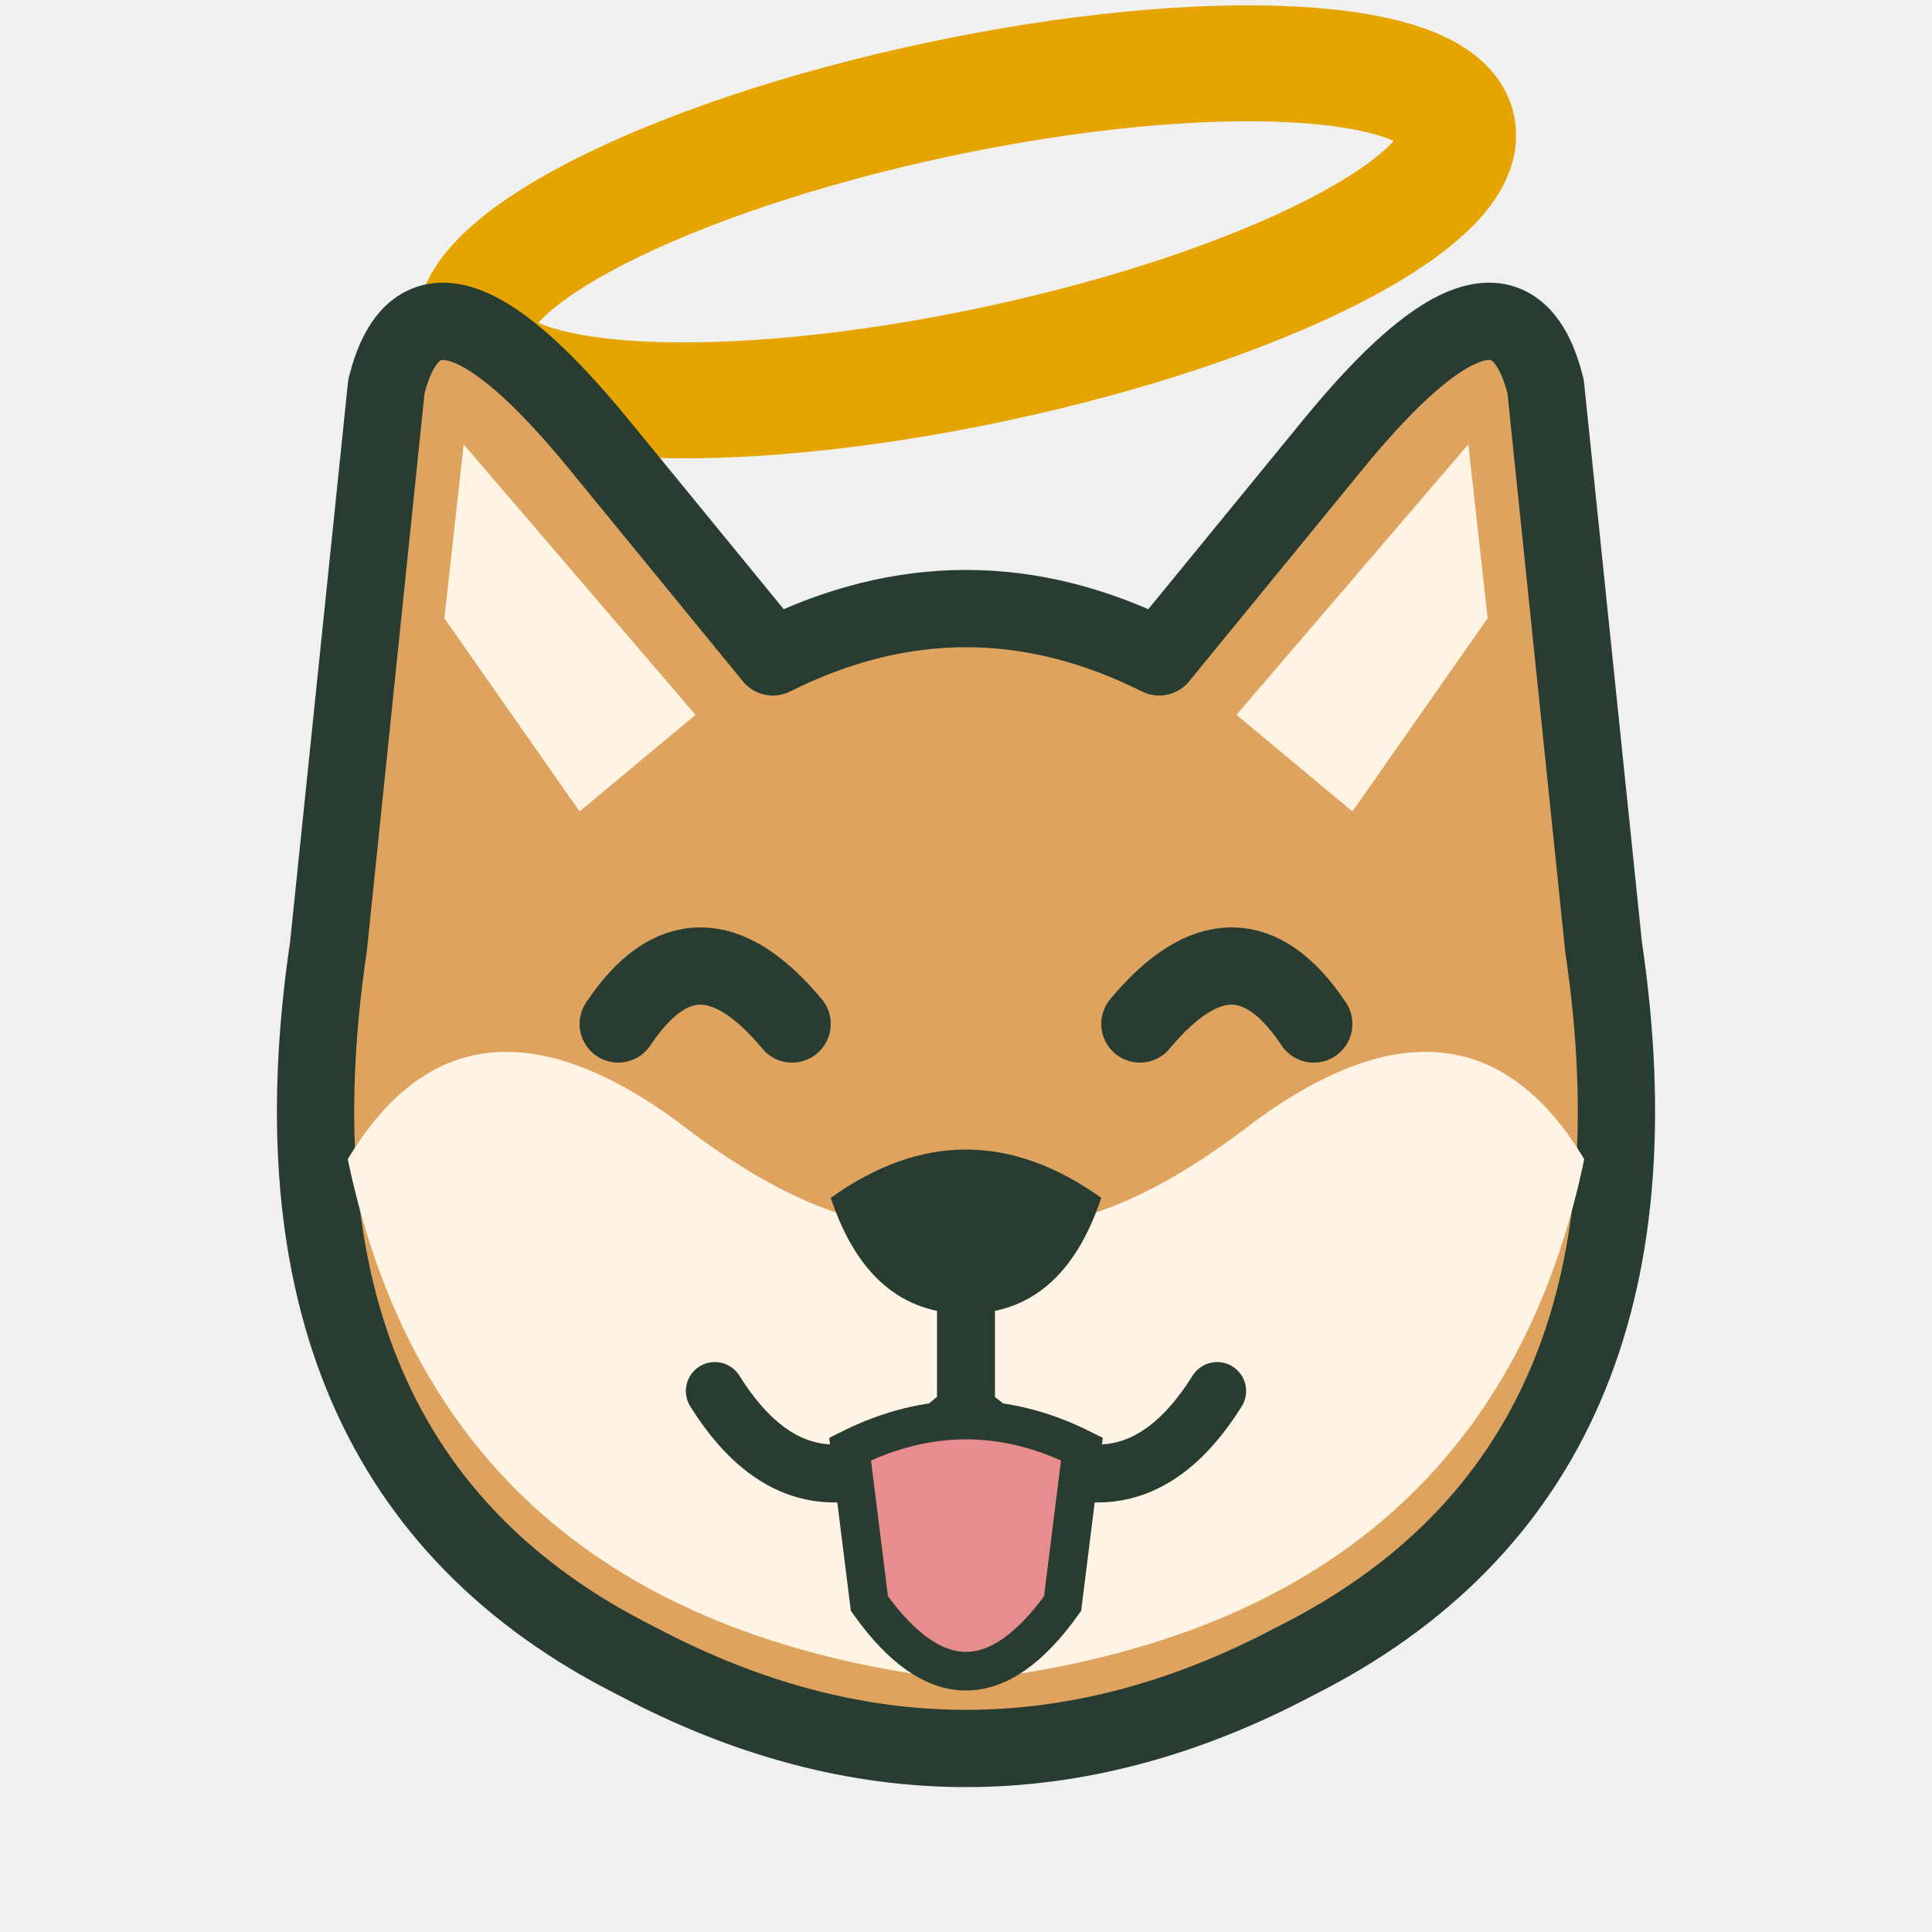
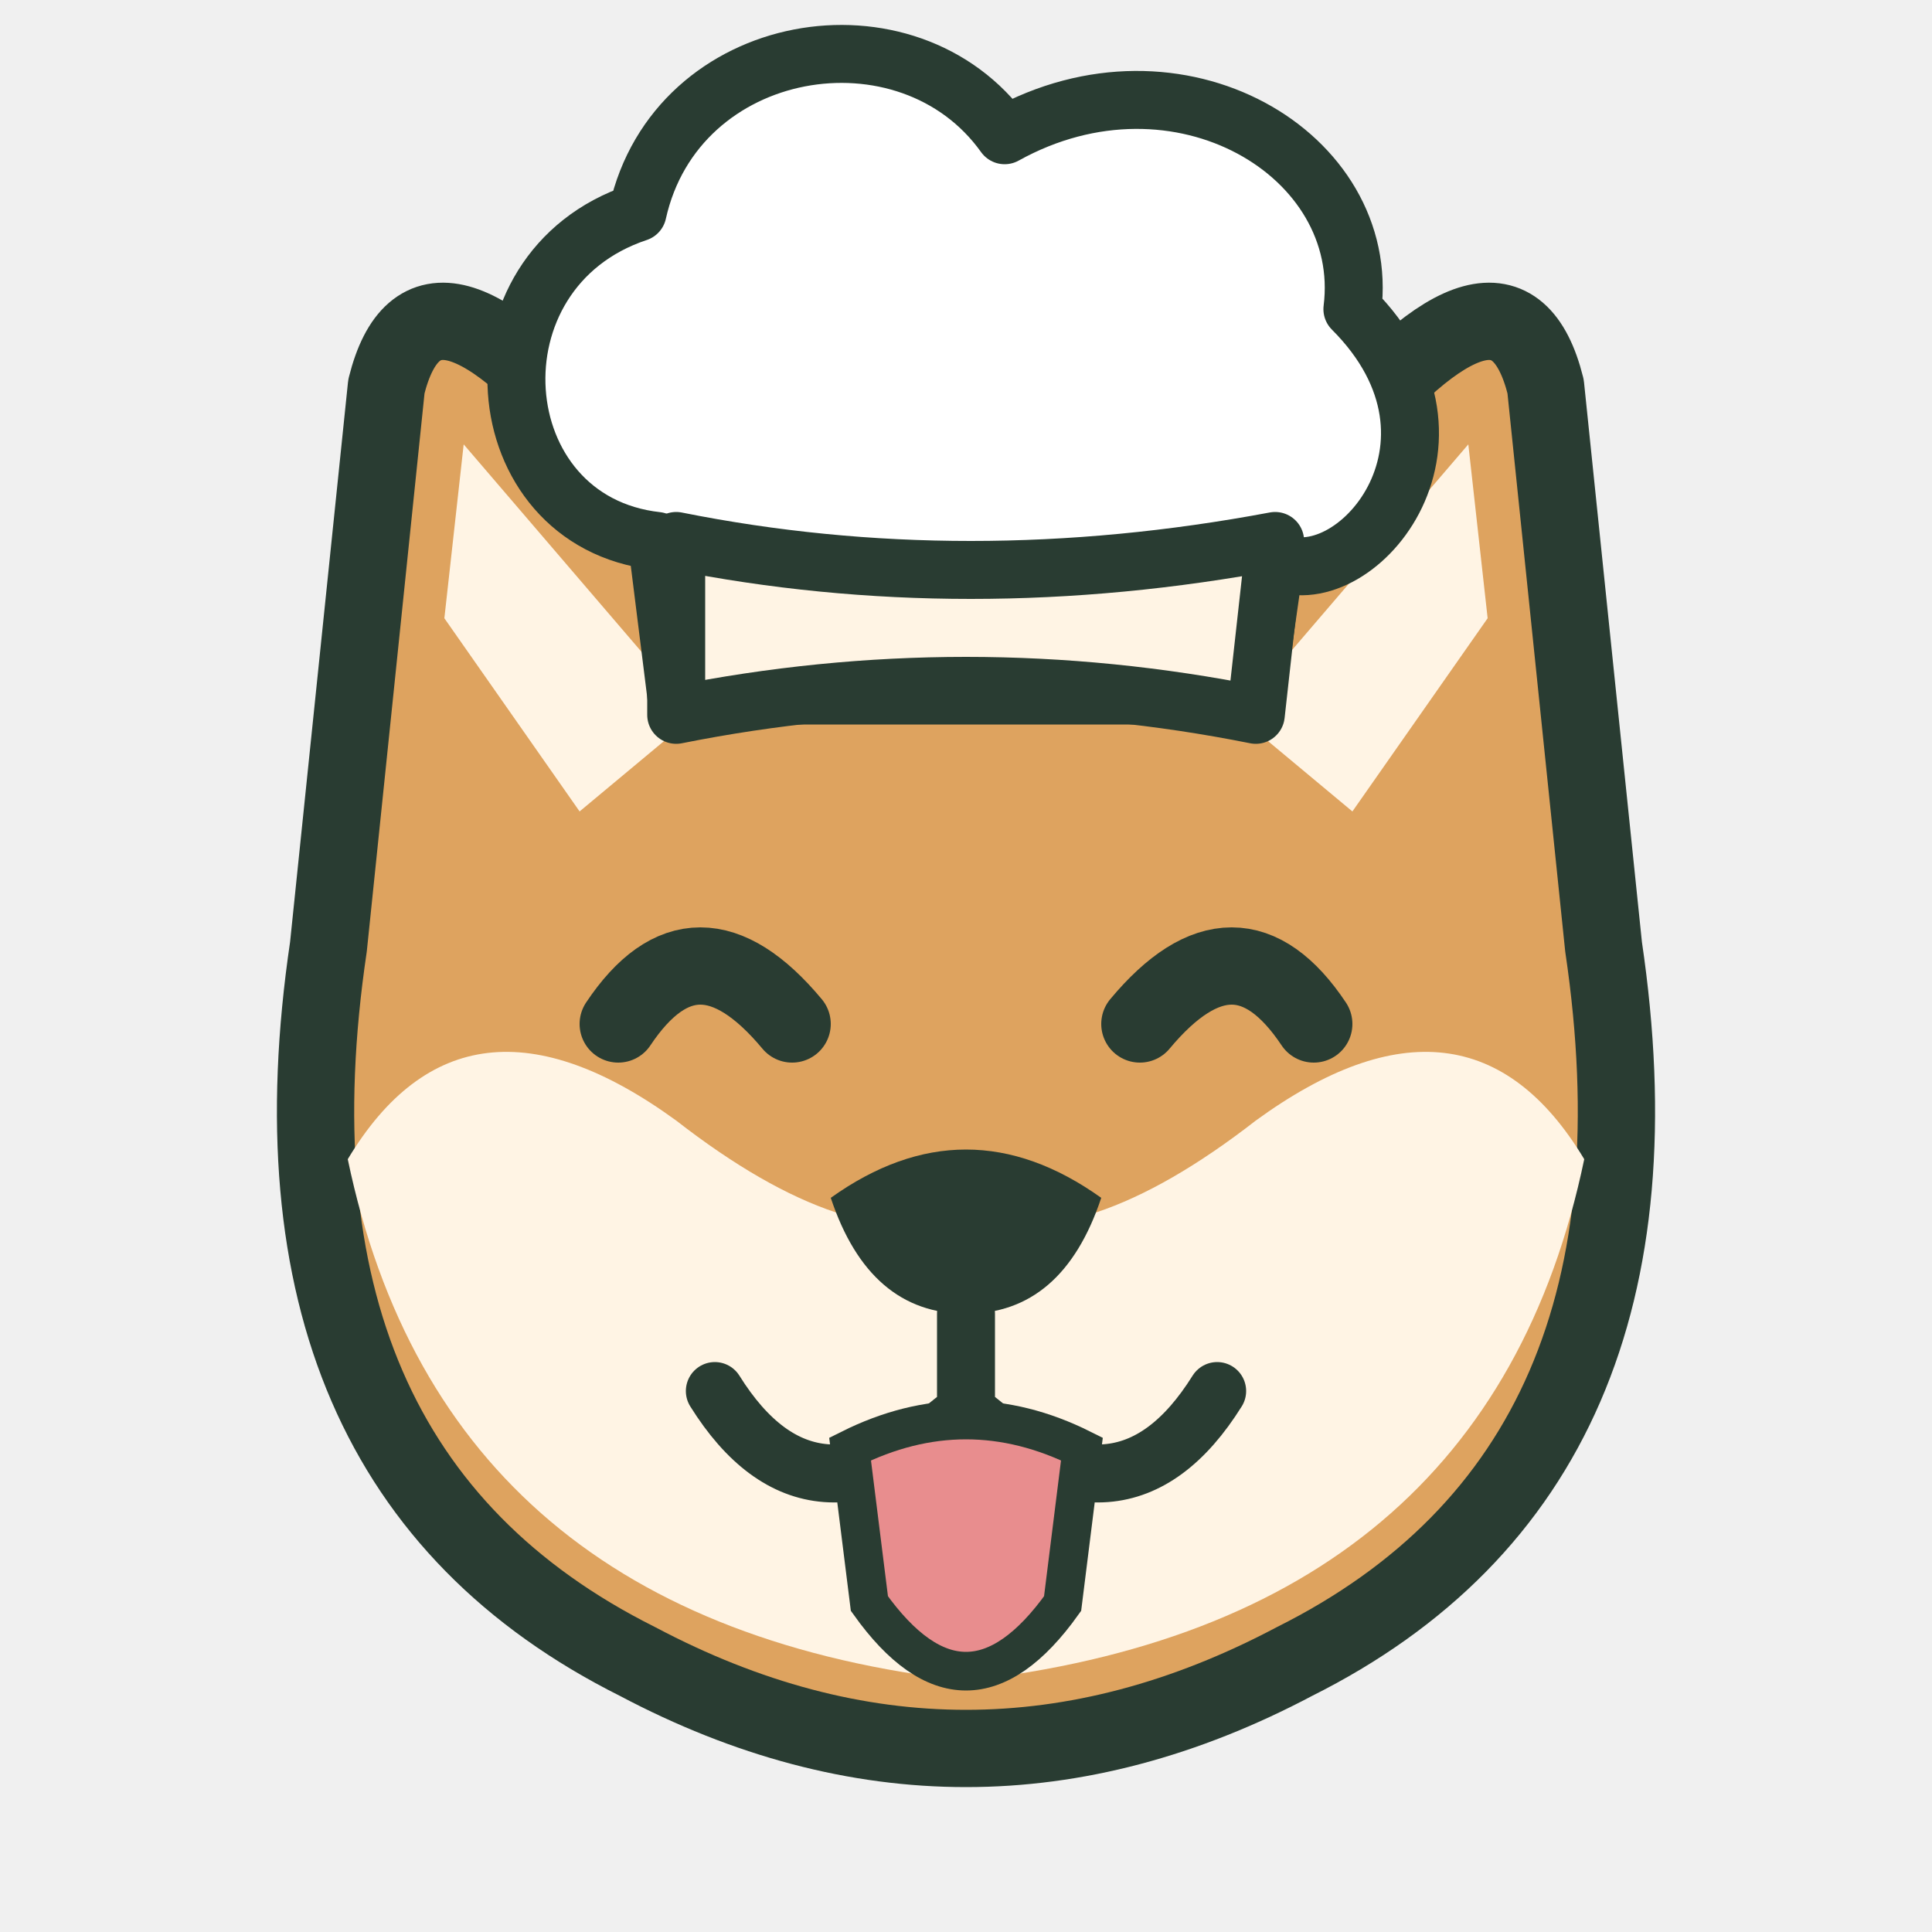
- <svg xmlns="http://www.w3.org/2000/svg" viewBox="0 0 100 100" role="img" aria-label="Ruby, Shiba Inu mit Heiligenschein">
-   <ellipse cx="50" cy="12" rx="26" ry="7" fill="none" stroke="#E6A400" stroke-width="6" transform="rotate(-12 50 12)" />
+ <svg xmlns="http://www.w3.org/2000/svg" viewBox="0 0 100 100" role="img" aria-label="Ruby, Shiba Inu mit Kochmütze">
  <path d="M17 49 20 20Q22 12 31 23L40 34Q50 29 60 34L69 23Q78 12 80 20L83 49Q87 76 67 86Q50 95 33 86Q13 76 17 49Z" fill="#DEA35F" stroke="#293C32" stroke-width="4" stroke-linejoin="round" />
  <path d="M23 32 24 23 36 37 30 42Z M77 32 76 23 64 37 70 42Z" fill="#FFF4E4" />
  <path d="M18 60Q24 50 35 58Q44 65 50 63Q56 65 65 58Q76 50 82 60Q77 84 50 87Q23 84 18 60Z" fill="#FFF4E4" />
  <path d="M32 53Q36 47 41 53 M59 53Q64 47 68 53" fill="none" stroke="#293C32" stroke-width="4" stroke-linecap="round" />
  <path d="M43 62Q50 57 57 62Q55 68 50 68Q45 68 43 62Z" fill="#293C32" />
  <path d="M50 68V73M50 73Q42 80 37 72M50 73Q58 80 63 72" fill="none" stroke="#293C32" stroke-width="3" stroke-linecap="round" />
  <path d="M44 75Q50 72 56 75L55 83Q50 90 45 83Z" fill="#E88D8E" stroke="#293C32" stroke-width="2" />
+   <g fill="#FFFFFF" stroke="#293C32" stroke-width="3" stroke-linejoin="round">
+     <path d="M34 28C25 27 24 14 33 11C35 2 47 0 52 7C61 2 71 8 70 16C77 23 70 31 66 29L65 36H35Z" />
+     <path d="M35 28Q50 31 66 28L65 37Q50 34 35 37Z" fill="#FFF4E4" />
+   </g>
</svg>
